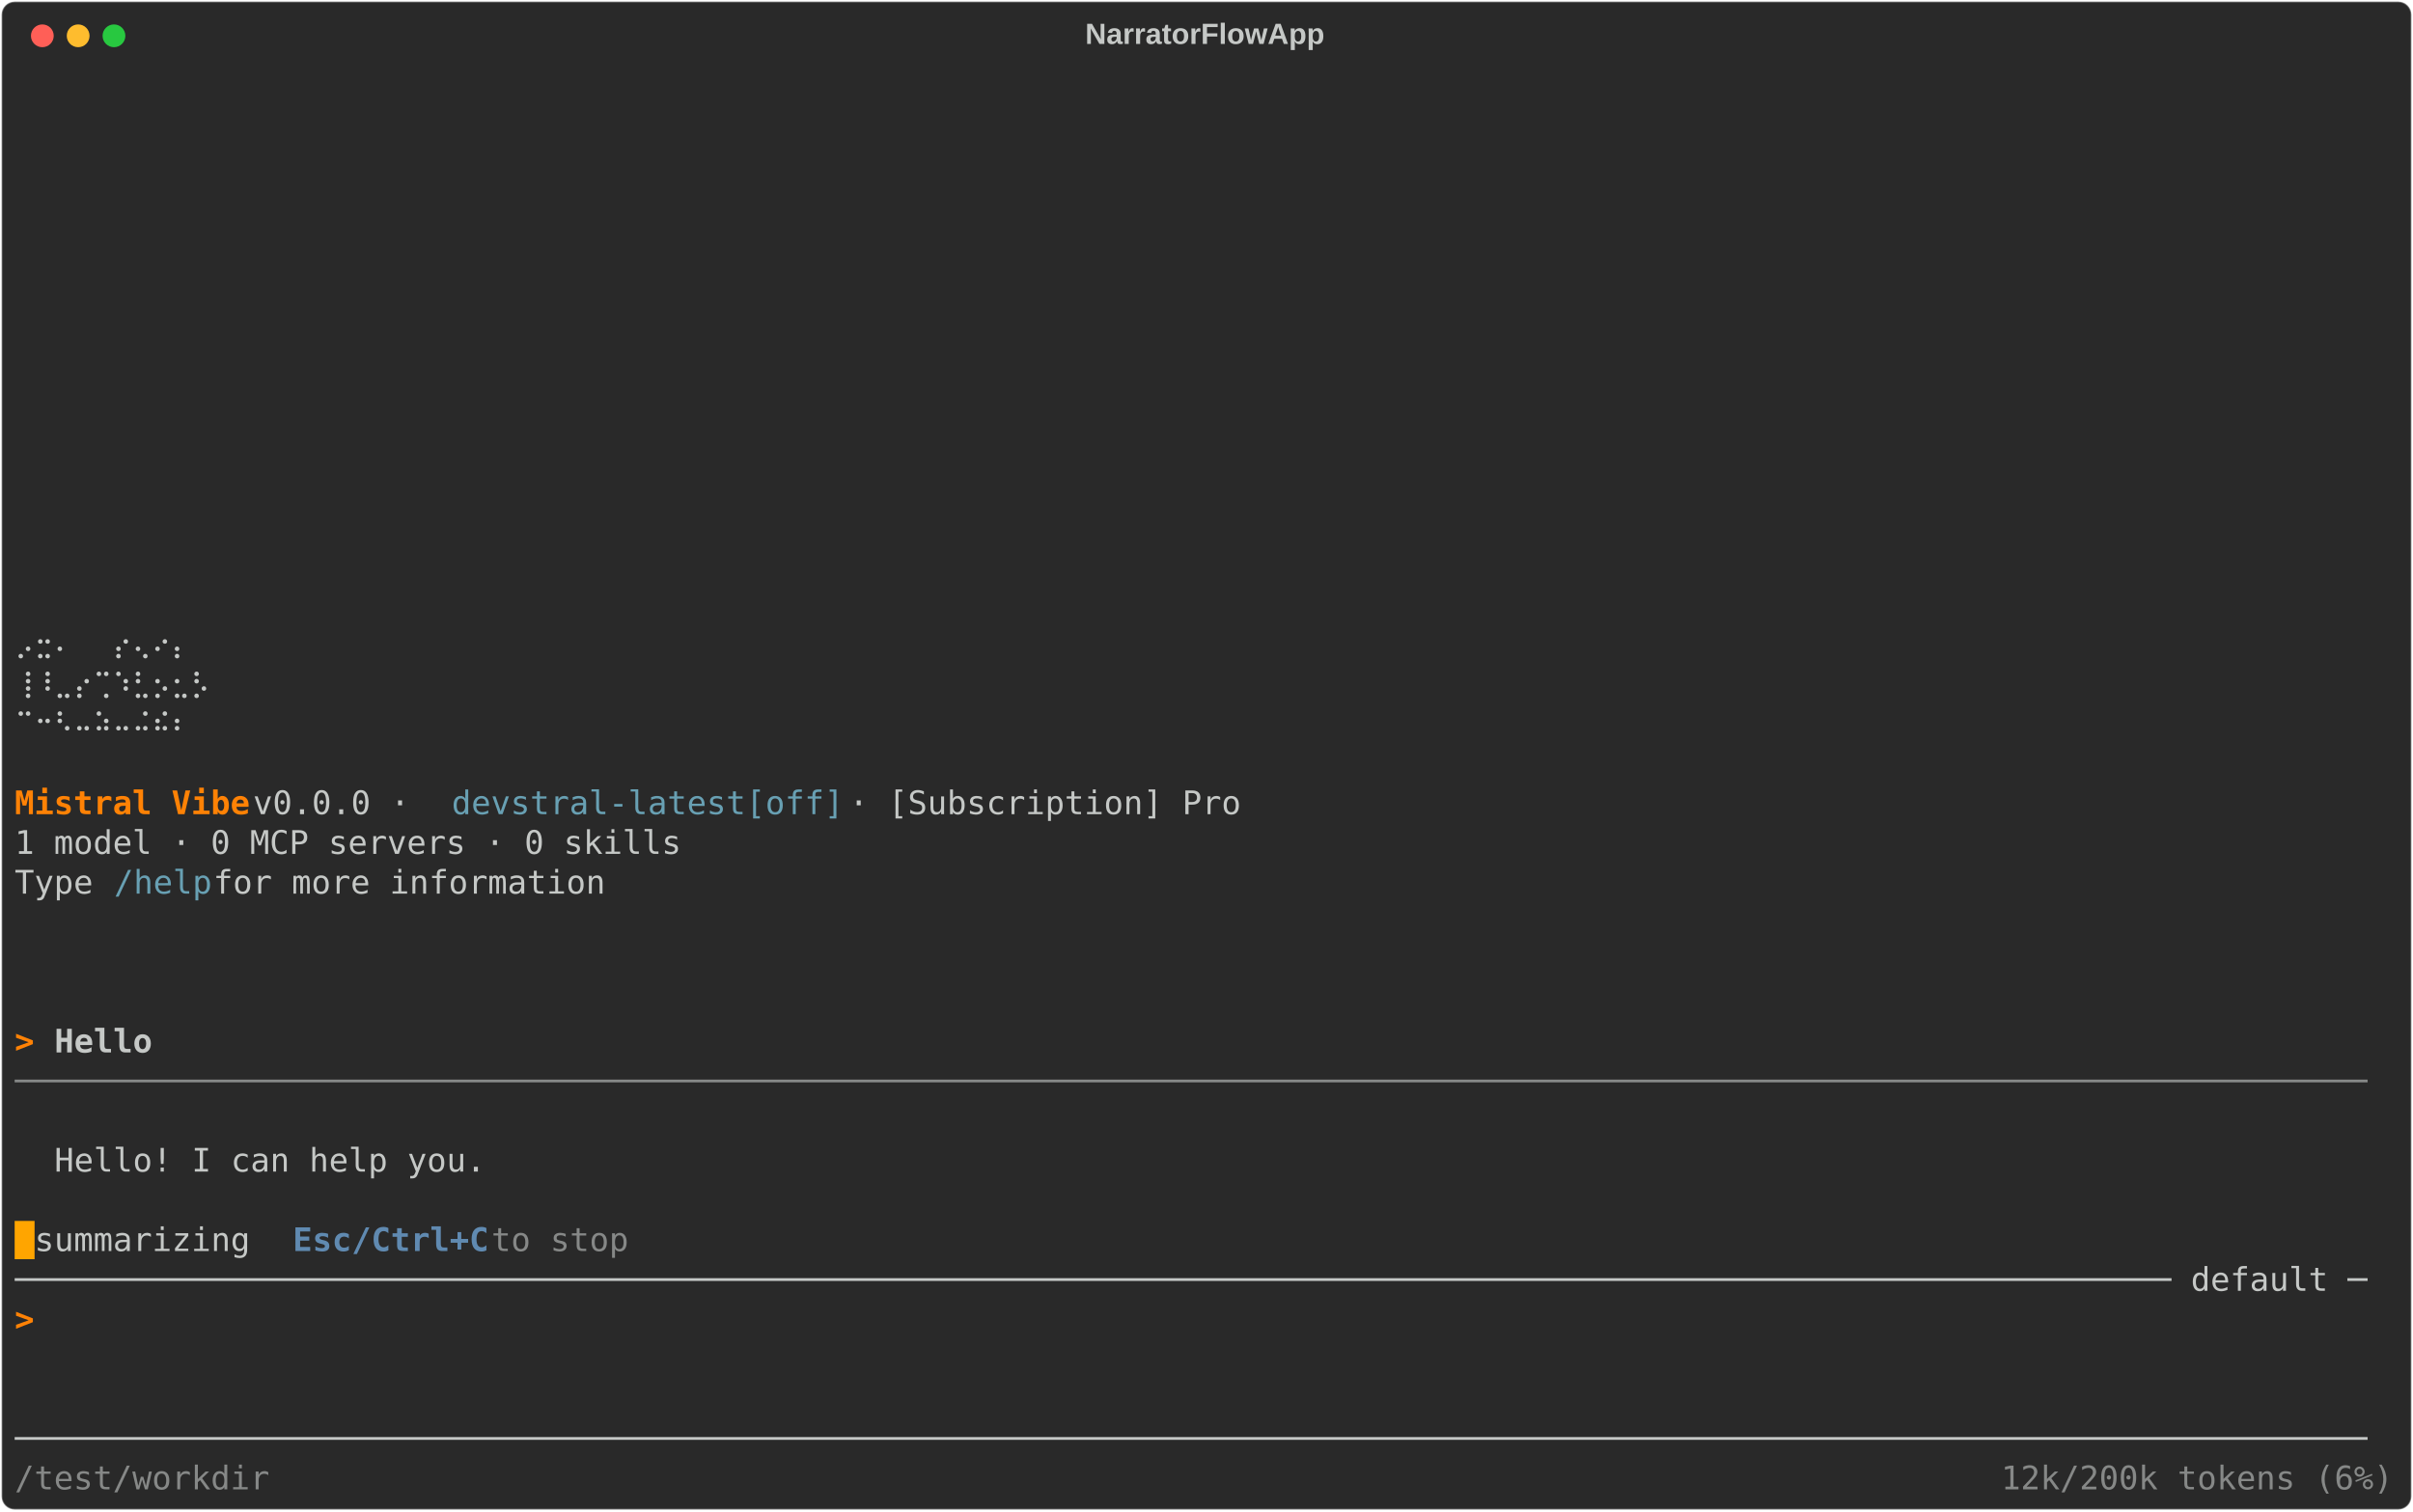
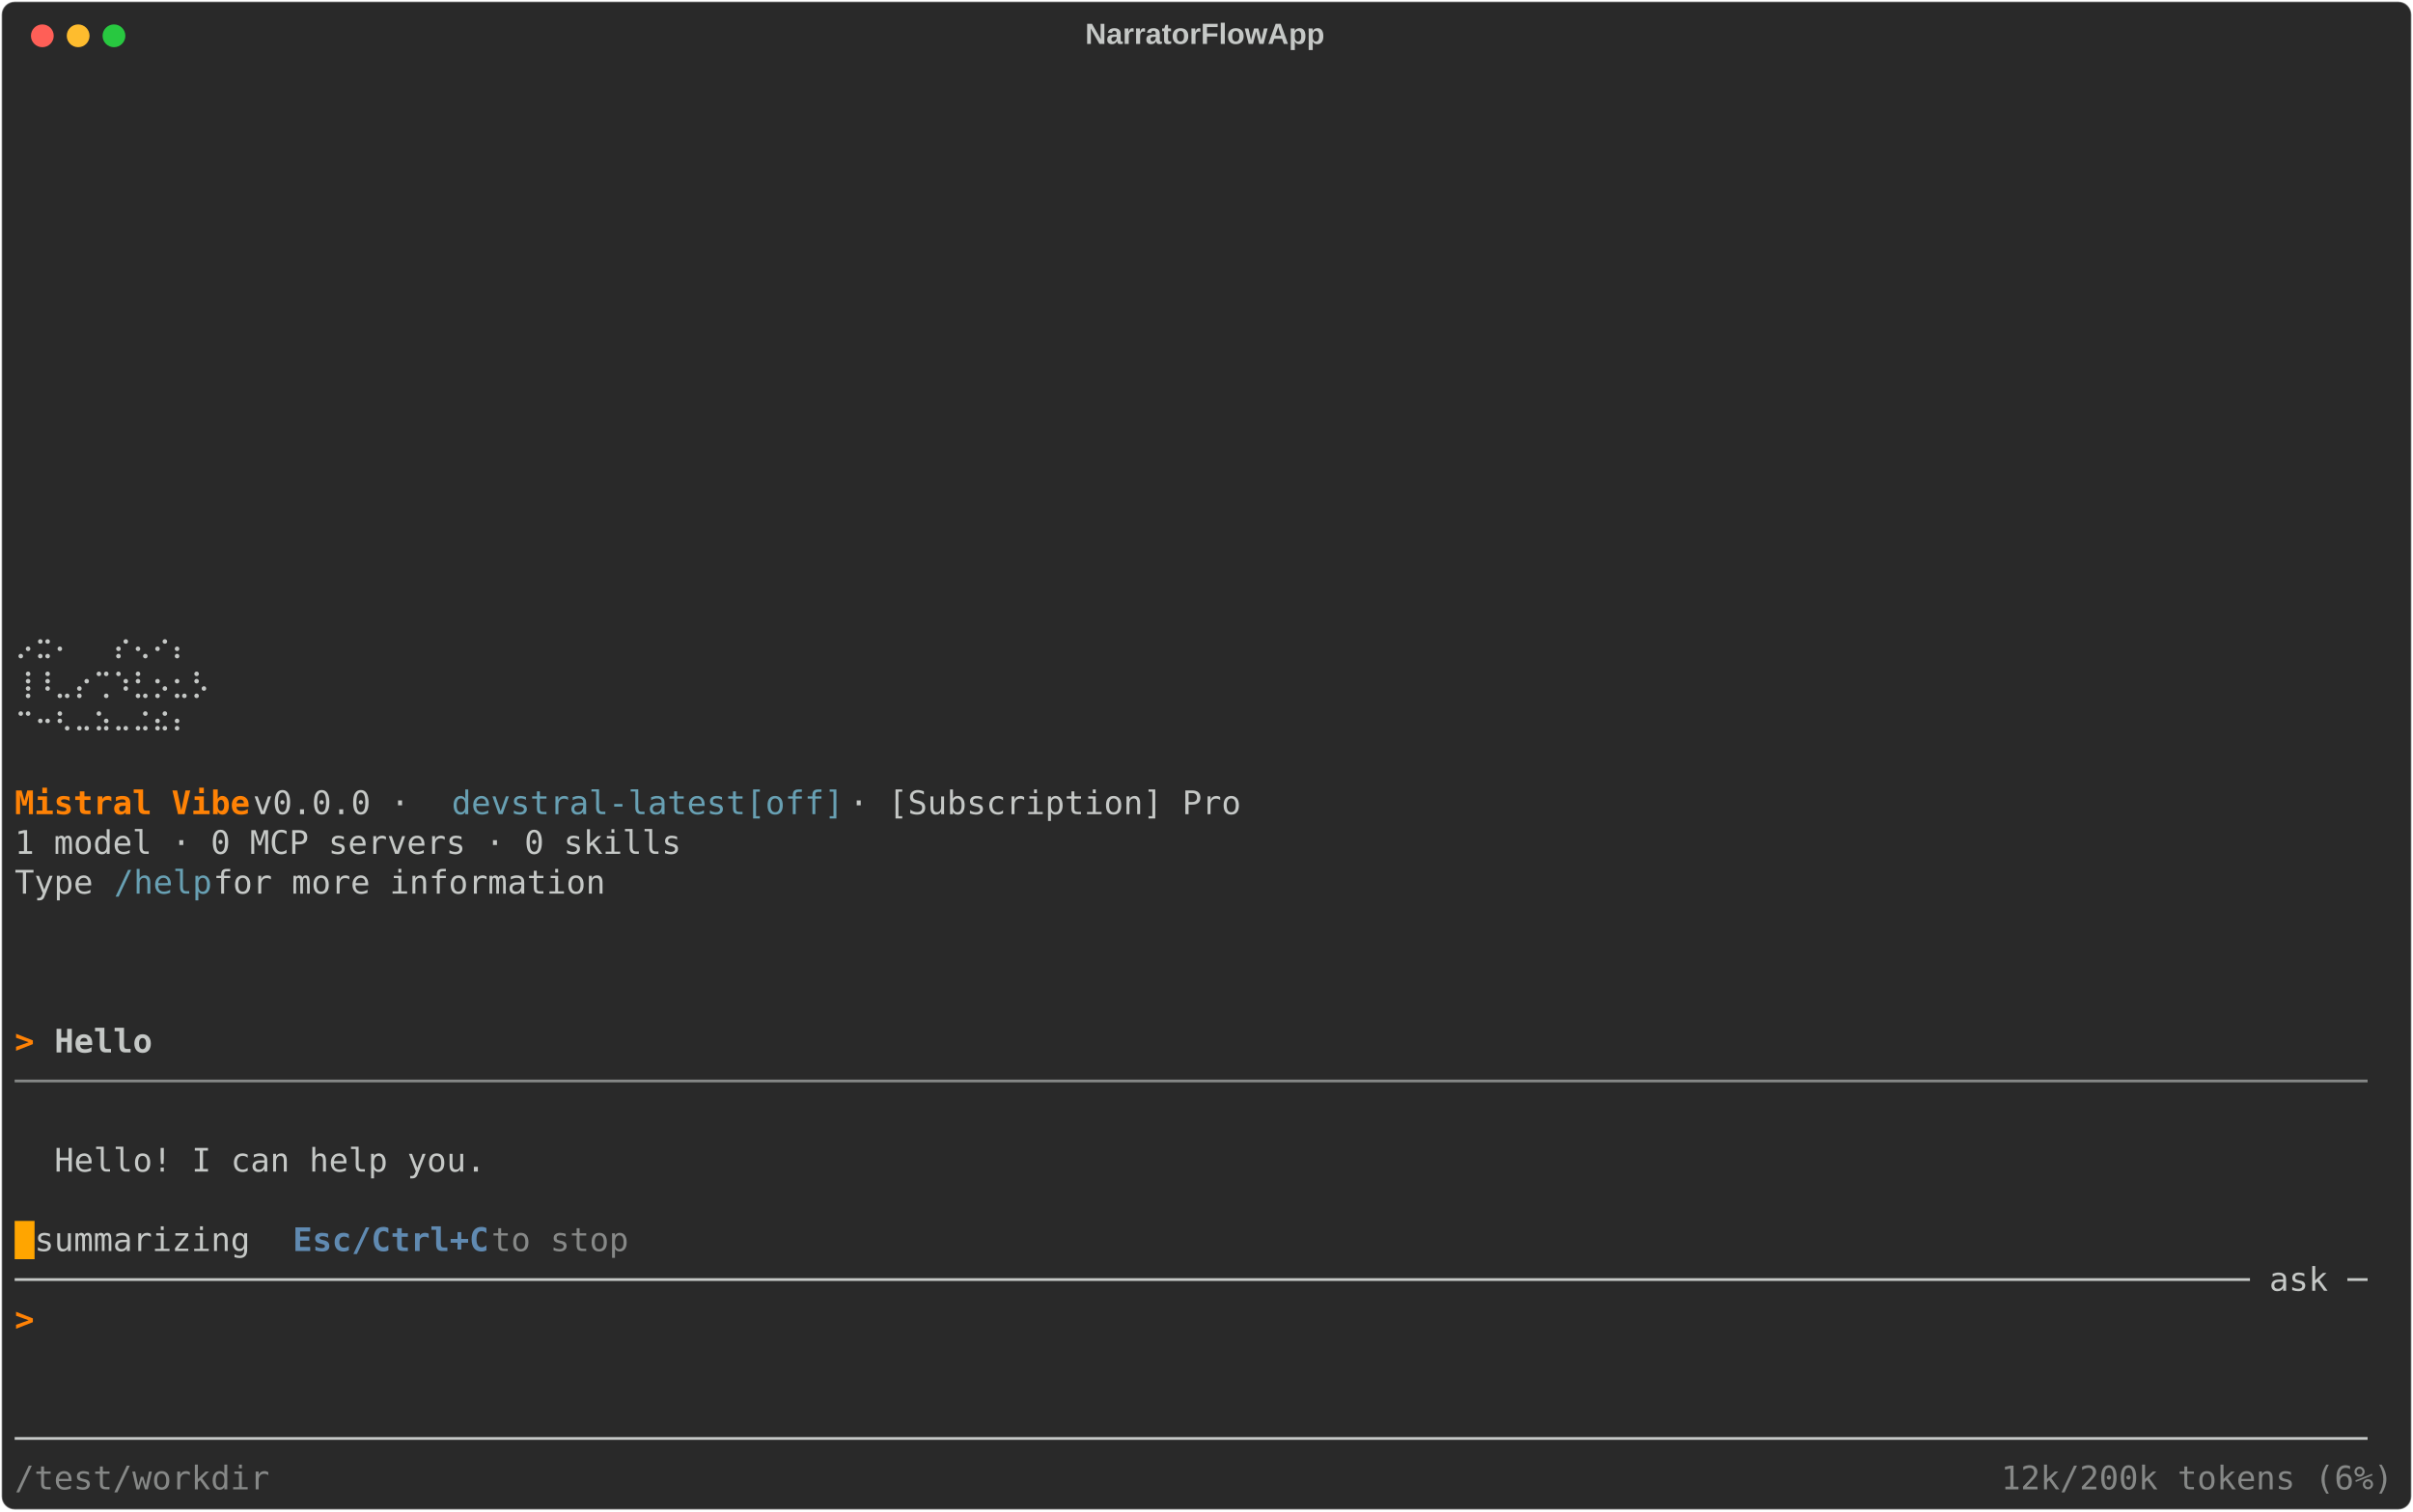
<svg xmlns="http://www.w3.org/2000/svg" class="rich-terminal" viewBox="0 0 1482 928.4">
  <style>

    @font-face {
        font-family: "Fira Code";
        src: local("FiraCode-Regular"),
                url("https://cdnjs.cloudflare.com/ajax/libs/firacode/6.2.0/woff2/FiraCode-Regular.woff2") format("woff2"),
                url("https://cdnjs.cloudflare.com/ajax/libs/firacode/6.2.0/woff/FiraCode-Regular.woff") format("woff");
        font-style: normal;
        font-weight: 400;
    }
    @font-face {
        font-family: "Fira Code";
        src: local("FiraCode-Bold"),
                url("https://cdnjs.cloudflare.com/ajax/libs/firacode/6.2.0/woff2/FiraCode-Bold.woff2") format("woff2"),
                url("https://cdnjs.cloudflare.com/ajax/libs/firacode/6.2.0/woff/FiraCode-Bold.woff") format("woff");
        font-style: bold;
        font-weight: 700;
    }

    .terminal-matrix {
        font-family: Fira Code, monospace;
        font-size: 20px;
        line-height: 24.4px;
        font-variant-east-asian: full-width;
    }

    .terminal-title {
        font-size: 18px;
        font-weight: bold;
        font-family: arial;
    }

    .terminal-r1 { fill: #c5c8c6 }
.terminal-r2 { fill: #ff8205;font-weight: bold }
.terminal-r3 { fill: #68a0b3 }
.terminal-r4 { fill: #c5c8c6;font-weight: bold }
.terminal-r5 { fill: #868887 }
.terminal-r6 { fill: #ffa500;font-weight: bold }
.terminal-r7 { fill: #608ab1;font-weight: bold }
    </style>
  <defs>
    <clipPath id="terminal-clip-terminal">
      <rect x="0" y="0" width="1463.0" height="877.4" />
    </clipPath>
    <clipPath id="terminal-line-0">
      <rect x="0" y="1.5" width="1464" height="24.65" />
    </clipPath>
    <clipPath id="terminal-line-1">
      <rect x="0" y="25.9" width="1464" height="24.65" />
    </clipPath>
    <clipPath id="terminal-line-2">
      <rect x="0" y="50.3" width="1464" height="24.65" />
    </clipPath>
    <clipPath id="terminal-line-3">
      <rect x="0" y="74.7" width="1464" height="24.65" />
    </clipPath>
    <clipPath id="terminal-line-4">
      <rect x="0" y="99.1" width="1464" height="24.65" />
    </clipPath>
    <clipPath id="terminal-line-5">
      <rect x="0" y="123.5" width="1464" height="24.65" />
    </clipPath>
    <clipPath id="terminal-line-6">
      <rect x="0" y="147.9" width="1464" height="24.65" />
    </clipPath>
    <clipPath id="terminal-line-7">
      <rect x="0" y="172.3" width="1464" height="24.65" />
    </clipPath>
    <clipPath id="terminal-line-8">
      <rect x="0" y="196.7" width="1464" height="24.65" />
    </clipPath>
    <clipPath id="terminal-line-9">
      <rect x="0" y="221.1" width="1464" height="24.65" />
    </clipPath>
    <clipPath id="terminal-line-10">
      <rect x="0" y="245.5" width="1464" height="24.65" />
    </clipPath>
    <clipPath id="terminal-line-11">
      <rect x="0" y="269.9" width="1464" height="24.65" />
    </clipPath>
    <clipPath id="terminal-line-12">
      <rect x="0" y="294.3" width="1464" height="24.65" />
    </clipPath>
    <clipPath id="terminal-line-13">
      <rect x="0" y="318.7" width="1464" height="24.65" />
    </clipPath>
    <clipPath id="terminal-line-14">
      <rect x="0" y="343.1" width="1464" height="24.65" />
    </clipPath>
    <clipPath id="terminal-line-15">
      <rect x="0" y="367.5" width="1464" height="24.65" />
    </clipPath>
    <clipPath id="terminal-line-16">
      <rect x="0" y="391.9" width="1464" height="24.65" />
    </clipPath>
    <clipPath id="terminal-line-17">
      <rect x="0" y="416.3" width="1464" height="24.65" />
    </clipPath>
    <clipPath id="terminal-line-18">
      <rect x="0" y="440.7" width="1464" height="24.65" />
    </clipPath>
    <clipPath id="terminal-line-19">
      <rect x="0" y="465.1" width="1464" height="24.65" />
    </clipPath>
    <clipPath id="terminal-line-20">
      <rect x="0" y="489.5" width="1464" height="24.65" />
    </clipPath>
    <clipPath id="terminal-line-21">
      <rect x="0" y="513.9" width="1464" height="24.65" />
    </clipPath>
    <clipPath id="terminal-line-22">
      <rect x="0" y="538.3" width="1464" height="24.65" />
    </clipPath>
    <clipPath id="terminal-line-23">
      <rect x="0" y="562.7" width="1464" height="24.65" />
    </clipPath>
    <clipPath id="terminal-line-24">
      <rect x="0" y="587.1" width="1464" height="24.65" />
    </clipPath>
    <clipPath id="terminal-line-25">
      <rect x="0" y="611.5" width="1464" height="24.65" />
    </clipPath>
    <clipPath id="terminal-line-26">
      <rect x="0" y="635.9" width="1464" height="24.65" />
    </clipPath>
    <clipPath id="terminal-line-27">
      <rect x="0" y="660.3" width="1464" height="24.65" />
    </clipPath>
    <clipPath id="terminal-line-28">
      <rect x="0" y="684.7" width="1464" height="24.65" />
    </clipPath>
    <clipPath id="terminal-line-29">
      <rect x="0" y="709.1" width="1464" height="24.65" />
    </clipPath>
    <clipPath id="terminal-line-30">
      <rect x="0" y="733.5" width="1464" height="24.65" />
    </clipPath>
    <clipPath id="terminal-line-31">
      <rect x="0" y="757.9" width="1464" height="24.65" />
    </clipPath>
    <clipPath id="terminal-line-32">
      <rect x="0" y="782.3" width="1464" height="24.65" />
    </clipPath>
    <clipPath id="terminal-line-33">
      <rect x="0" y="806.7" width="1464" height="24.65" />
    </clipPath>
    <clipPath id="terminal-line-34">
      <rect x="0" y="831.1" width="1464" height="24.65" />
    </clipPath>
  </defs>
  <rect fill="#292929" stroke="rgba(255,255,255,0.35)" stroke-width="1" x="1" y="1" width="1480" height="926.4" rx="8" />
  <text class="terminal-title" fill="#c5c8c6" text-anchor="middle" x="740" y="27">NarratorFlowApp</text>
  <g transform="translate(26,22)">
    <circle cx="0" cy="0" r="7" fill="#ff5f57" />
    <circle cx="22" cy="0" r="7" fill="#febc2e" />
    <circle cx="44" cy="0" r="7" fill="#28c840" />
  </g>
  <g transform="translate(9, 41)" clip-path="url(#terminal-clip-terminal)">
    <g class="terminal-matrix">
      <text class="terminal-r1" x="1464" y="20" textLength="12.2" clip-path="url(#terminal-line-0)">
</text>
      <text class="terminal-r1" x="1464" y="44.4" textLength="12.2" clip-path="url(#terminal-line-1)">
</text>
      <text class="terminal-r1" x="1464" y="68.8" textLength="12.2" clip-path="url(#terminal-line-2)">
</text>
      <text class="terminal-r1" x="1464" y="93.2" textLength="12.2" clip-path="url(#terminal-line-3)">
</text>
      <text class="terminal-r1" x="1464" y="117.6" textLength="12.2" clip-path="url(#terminal-line-4)">
</text>
      <text class="terminal-r1" x="1464" y="142" textLength="12.2" clip-path="url(#terminal-line-5)">
</text>
      <text class="terminal-r1" x="1464" y="166.4" textLength="12.2" clip-path="url(#terminal-line-6)">
</text>
      <text class="terminal-r1" x="1464" y="190.8" textLength="12.2" clip-path="url(#terminal-line-7)">
</text>
      <text class="terminal-r1" x="1464" y="215.2" textLength="12.2" clip-path="url(#terminal-line-8)">
</text>
      <text class="terminal-r1" x="1464" y="239.6" textLength="12.2" clip-path="url(#terminal-line-9)">
</text>
      <text class="terminal-r1" x="1464" y="264" textLength="12.2" clip-path="url(#terminal-line-10)">
</text>
      <text class="terminal-r1" x="1464" y="288.4" textLength="12.2" clip-path="url(#terminal-line-11)">
</text>
      <text class="terminal-r1" x="1464" y="312.8" textLength="12.2" clip-path="url(#terminal-line-12)">
</text>
      <text class="terminal-r1" x="1464" y="337.2" textLength="12.2" clip-path="url(#terminal-line-13)">
</text>
      <text class="terminal-r1" x="0" y="361.6" textLength="134.2" clip-path="url(#terminal-line-14)">  ⡠⣒⠄  ⡔⢄⠔⡄</text>
      <text class="terminal-r1" x="1464" y="361.6" textLength="12.2" clip-path="url(#terminal-line-14)">
</text>
      <text class="terminal-r1" x="0" y="386" textLength="134.2" clip-path="url(#terminal-line-15)"> ⢸⠸⣀⡔⢉⠱⣃⡢⣂⡣</text>
      <text class="terminal-r1" x="1464" y="386" textLength="12.2" clip-path="url(#terminal-line-15)">
</text>
      <text class="terminal-r1" x="0" y="410.4" textLength="134.2" clip-path="url(#terminal-line-16)">  ⠉⠒⠣⠤⠵⠤⠬⠮⠆</text>
      <text class="terminal-r1" x="1464" y="410.4" textLength="12.2" clip-path="url(#terminal-line-16)">
</text>
      <text class="terminal-r1" x="1464" y="434.8" textLength="12.2" clip-path="url(#terminal-line-17)">
</text>
      <text class="terminal-r2" x="0" y="459.2" textLength="146.4" clip-path="url(#terminal-line-18)">Mistral Vibe</text>
      <text class="terminal-r1" x="146.4" y="459.2" textLength="122" clip-path="url(#terminal-line-18)"> v0.0.0 · </text>
      <text class="terminal-r3" x="268.4" y="459.2" textLength="244" clip-path="url(#terminal-line-18)">devstral-latest[off]</text>
      <text class="terminal-r1" x="512.4" y="459.2" textLength="256.2" clip-path="url(#terminal-line-18)"> · [Subscription] Pro</text>
      <text class="terminal-r1" x="1464" y="459.2" textLength="12.2" clip-path="url(#terminal-line-18)">
</text>
      <text class="terminal-r1" x="0" y="483.6" textLength="414.8" clip-path="url(#terminal-line-19)">1 model · 0 MCP servers · 0 skills</text>
      <text class="terminal-r1" x="1464" y="483.6" textLength="12.2" clip-path="url(#terminal-line-19)">
</text>
      <text class="terminal-r1" x="0" y="508" textLength="61" clip-path="url(#terminal-line-20)">Type </text>
      <text class="terminal-r3" x="61" y="508" textLength="61" clip-path="url(#terminal-line-20)">/help</text>
      <text class="terminal-r1" x="122" y="508" textLength="256.2" clip-path="url(#terminal-line-20)"> for more information</text>
      <text class="terminal-r1" x="1464" y="508" textLength="12.2" clip-path="url(#terminal-line-20)">
</text>
      <text class="terminal-r1" x="1464" y="532.4" textLength="12.2" clip-path="url(#terminal-line-21)">
</text>
      <text class="terminal-r1" x="1464" y="556.8" textLength="12.2" clip-path="url(#terminal-line-22)">
</text>
      <text class="terminal-r1" x="1464" y="581.2" textLength="12.2" clip-path="url(#terminal-line-23)">
</text>
      <text class="terminal-r2" x="0" y="605.6" textLength="24.4" clip-path="url(#terminal-line-24)">&gt; </text>
      <text class="terminal-r4" x="24.4" y="605.6" textLength="61" clip-path="url(#terminal-line-24)">Hello</text>
      <text class="terminal-r1" x="1464" y="605.6" textLength="12.2" clip-path="url(#terminal-line-24)">
</text>
      <text class="terminal-r5" x="0" y="630" textLength="1464" clip-path="url(#terminal-line-25)">────────────────────────────────────────────────────────────────────────────────────────────────────────────────────────</text>
      <text class="terminal-r1" x="1464" y="630" textLength="12.2" clip-path="url(#terminal-line-25)">
</text>
      <text class="terminal-r1" x="1464" y="654.4" textLength="12.2" clip-path="url(#terminal-line-26)">
</text>
      <text class="terminal-r1" x="24.4" y="678.8" textLength="268.4" clip-path="url(#terminal-line-27)">Hello! I can help you.</text>
      <text class="terminal-r1" x="1464" y="678.8" textLength="12.2" clip-path="url(#terminal-line-27)">
</text>
      <text class="terminal-r1" x="1464" y="703.2" textLength="12.2" clip-path="url(#terminal-line-28)">
</text>
      <text class="terminal-r6" x="0" y="727.6" textLength="12.2" clip-path="url(#terminal-line-29)">█</text>
      <text class="terminal-r1" x="12.2" y="727.6" textLength="158.6" clip-path="url(#terminal-line-29)"> summarizing </text>
      <text class="terminal-r7" x="170.8" y="727.6" textLength="122" clip-path="url(#terminal-line-29)">Esc/Ctrl+C</text>
      <text class="terminal-r5" x="292.8" y="727.6" textLength="97.6" clip-path="url(#terminal-line-29)"> to stop</text>
      <text class="terminal-r1" x="1464" y="727.6" textLength="12.2" clip-path="url(#terminal-line-29)">
</text>
-       <text class="terminal-r1" x="0" y="752" textLength="1464" clip-path="url(#terminal-line-30)">────────────────────────────────────────────────────────────────────────────────────────────────────────────── default ─</text>
+       <text class="terminal-r1" x="0" y="752" textLength="1464" clip-path="url(#terminal-line-30)">────────────────────────────────────────────────────────────────────────────────────────────────────────────────── ask ─</text>
      <text class="terminal-r1" x="1464" y="752" textLength="12.2" clip-path="url(#terminal-line-30)">
</text>
      <text class="terminal-r2" x="0" y="776.4" textLength="12.2" clip-path="url(#terminal-line-31)">&gt;</text>
      <text class="terminal-r1" x="1464" y="776.4" textLength="12.2" clip-path="url(#terminal-line-31)">
</text>
      <text class="terminal-r1" x="1464" y="800.8" textLength="12.2" clip-path="url(#terminal-line-32)">
</text>
      <text class="terminal-r1" x="1464" y="825.2" textLength="12.2" clip-path="url(#terminal-line-33)">
</text>
      <text class="terminal-r1" x="0" y="849.6" textLength="1464" clip-path="url(#terminal-line-34)">────────────────────────────────────────────────────────────────────────────────────────────────────────────────────────</text>
      <text class="terminal-r1" x="1464" y="849.6" textLength="12.2" clip-path="url(#terminal-line-34)">
</text>
      <text class="terminal-r5" x="0" y="874" textLength="158.6" clip-path="url(#terminal-line-35)">/test/workdir</text>
      <text class="terminal-r5" x="1220" y="874" textLength="244" clip-path="url(#terminal-line-35)">12k/200k tokens (6%)</text>
    </g>
  </g>
</svg>
